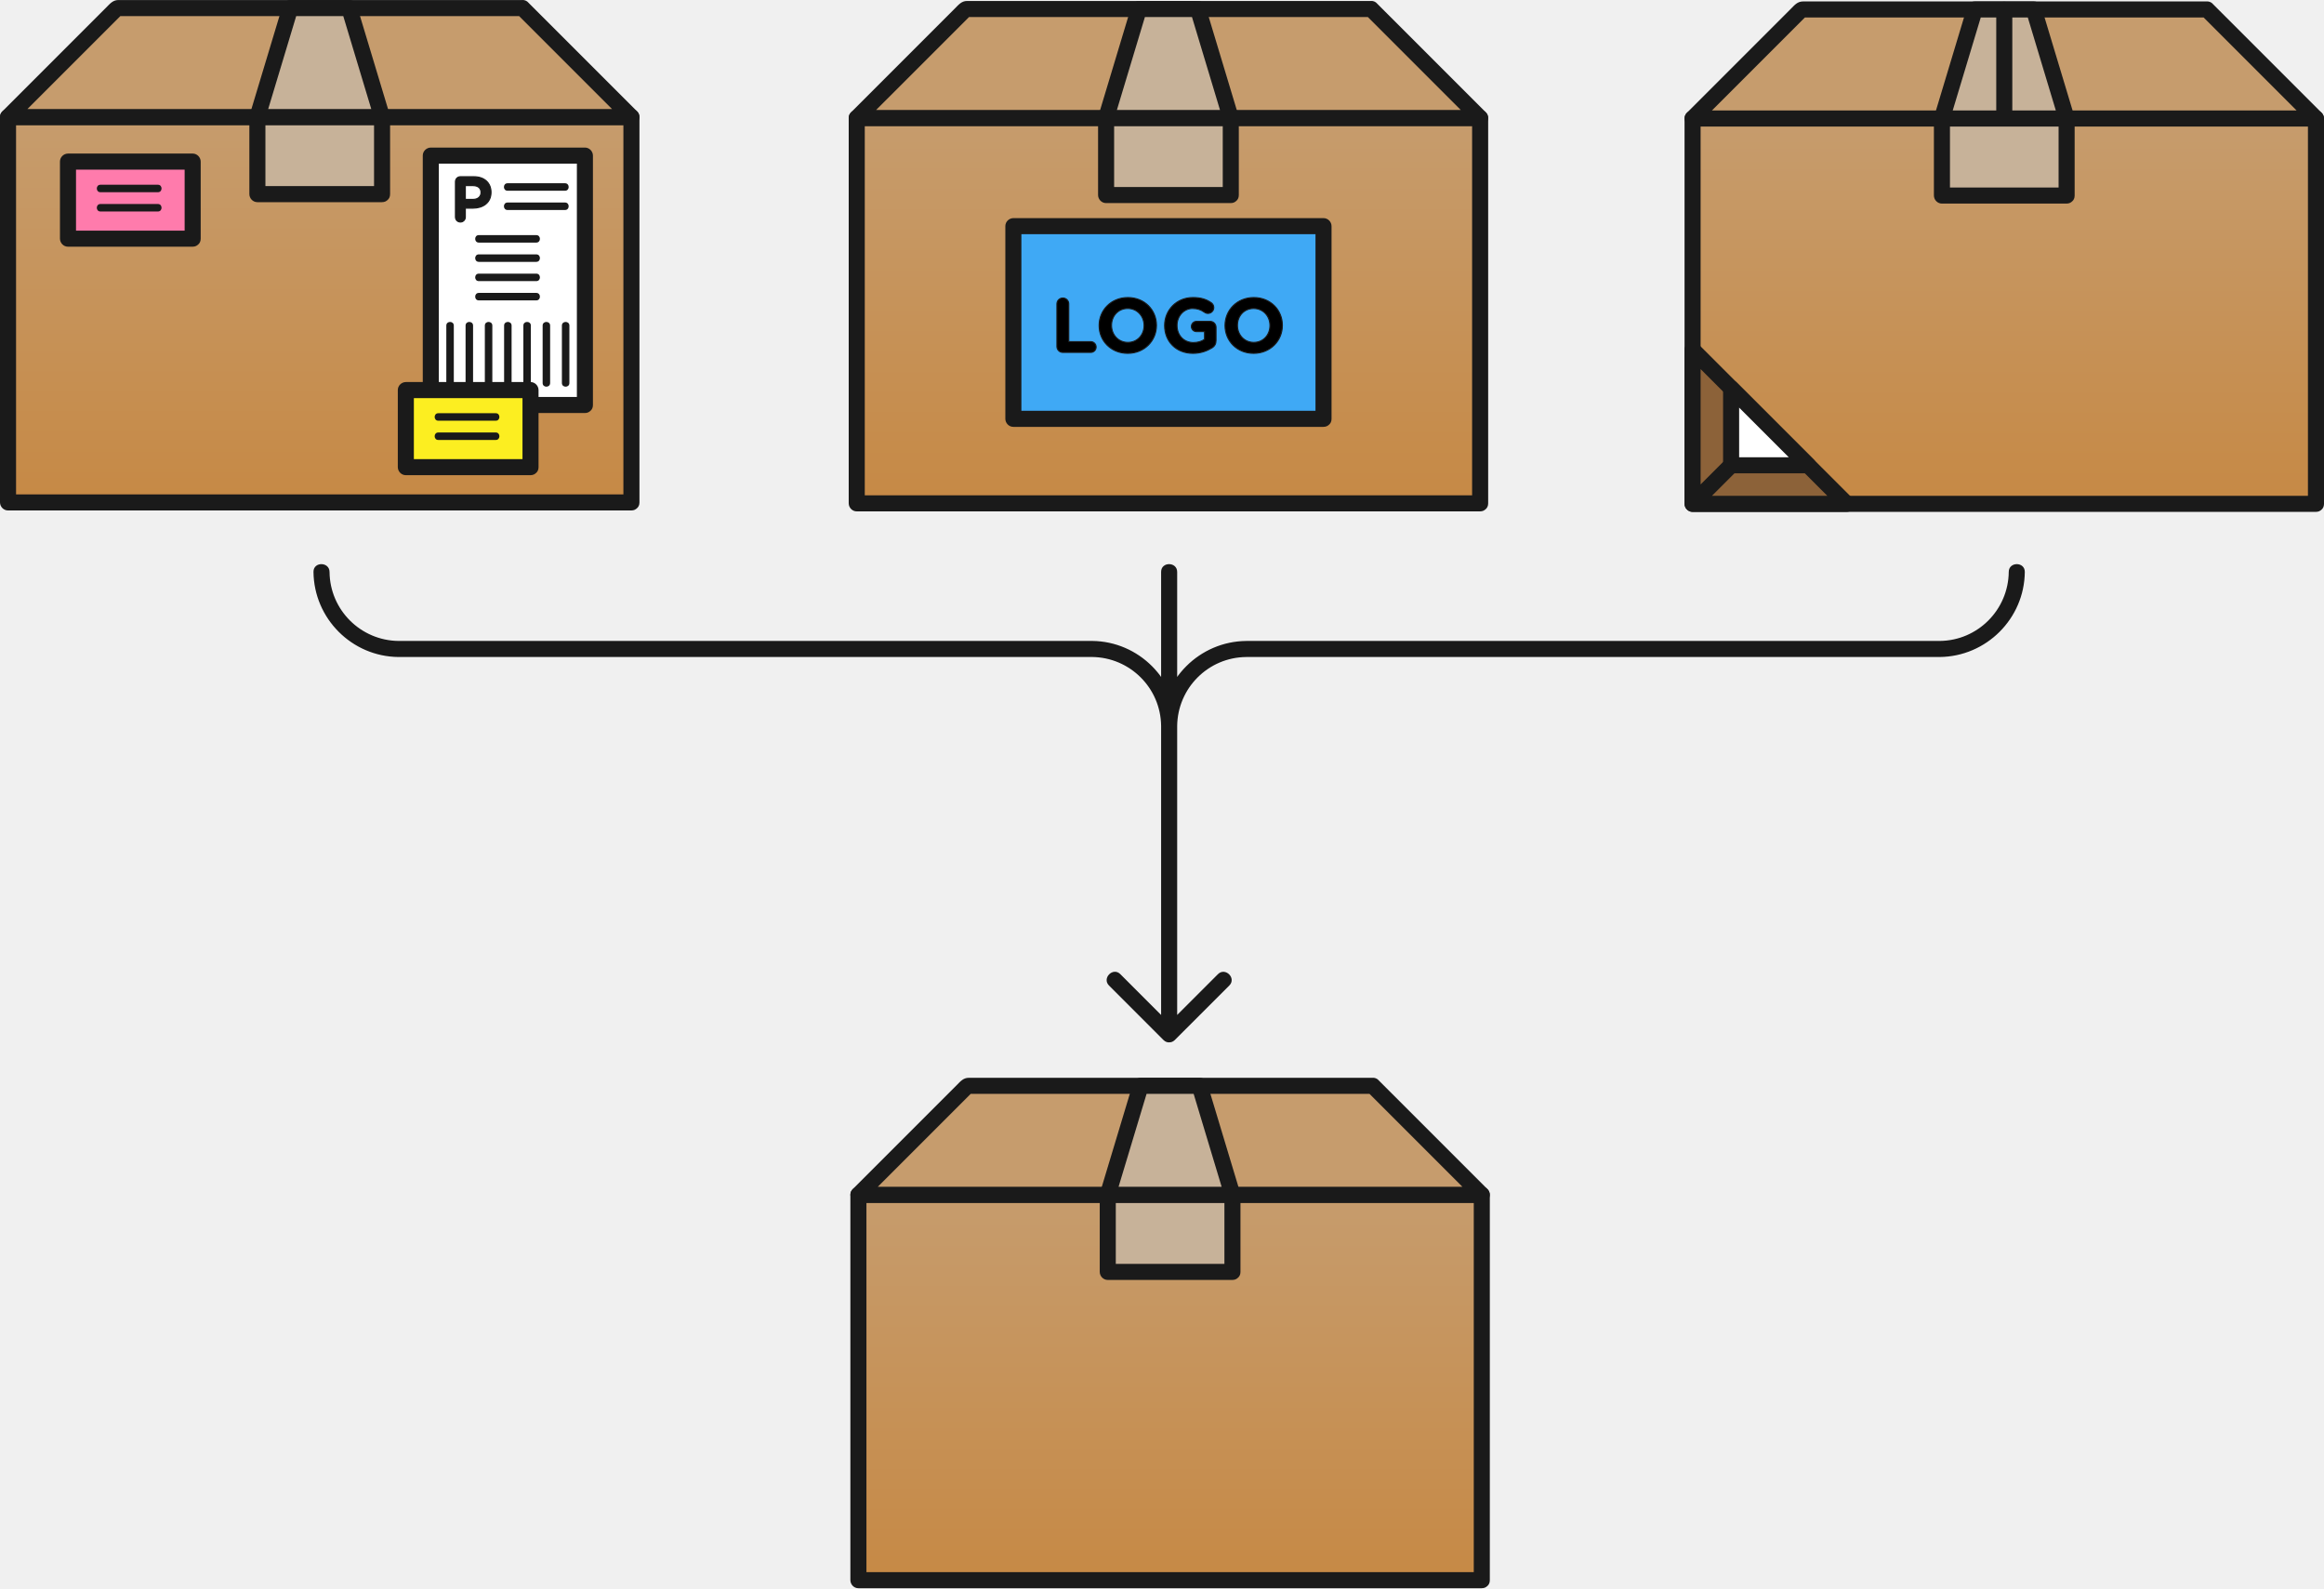
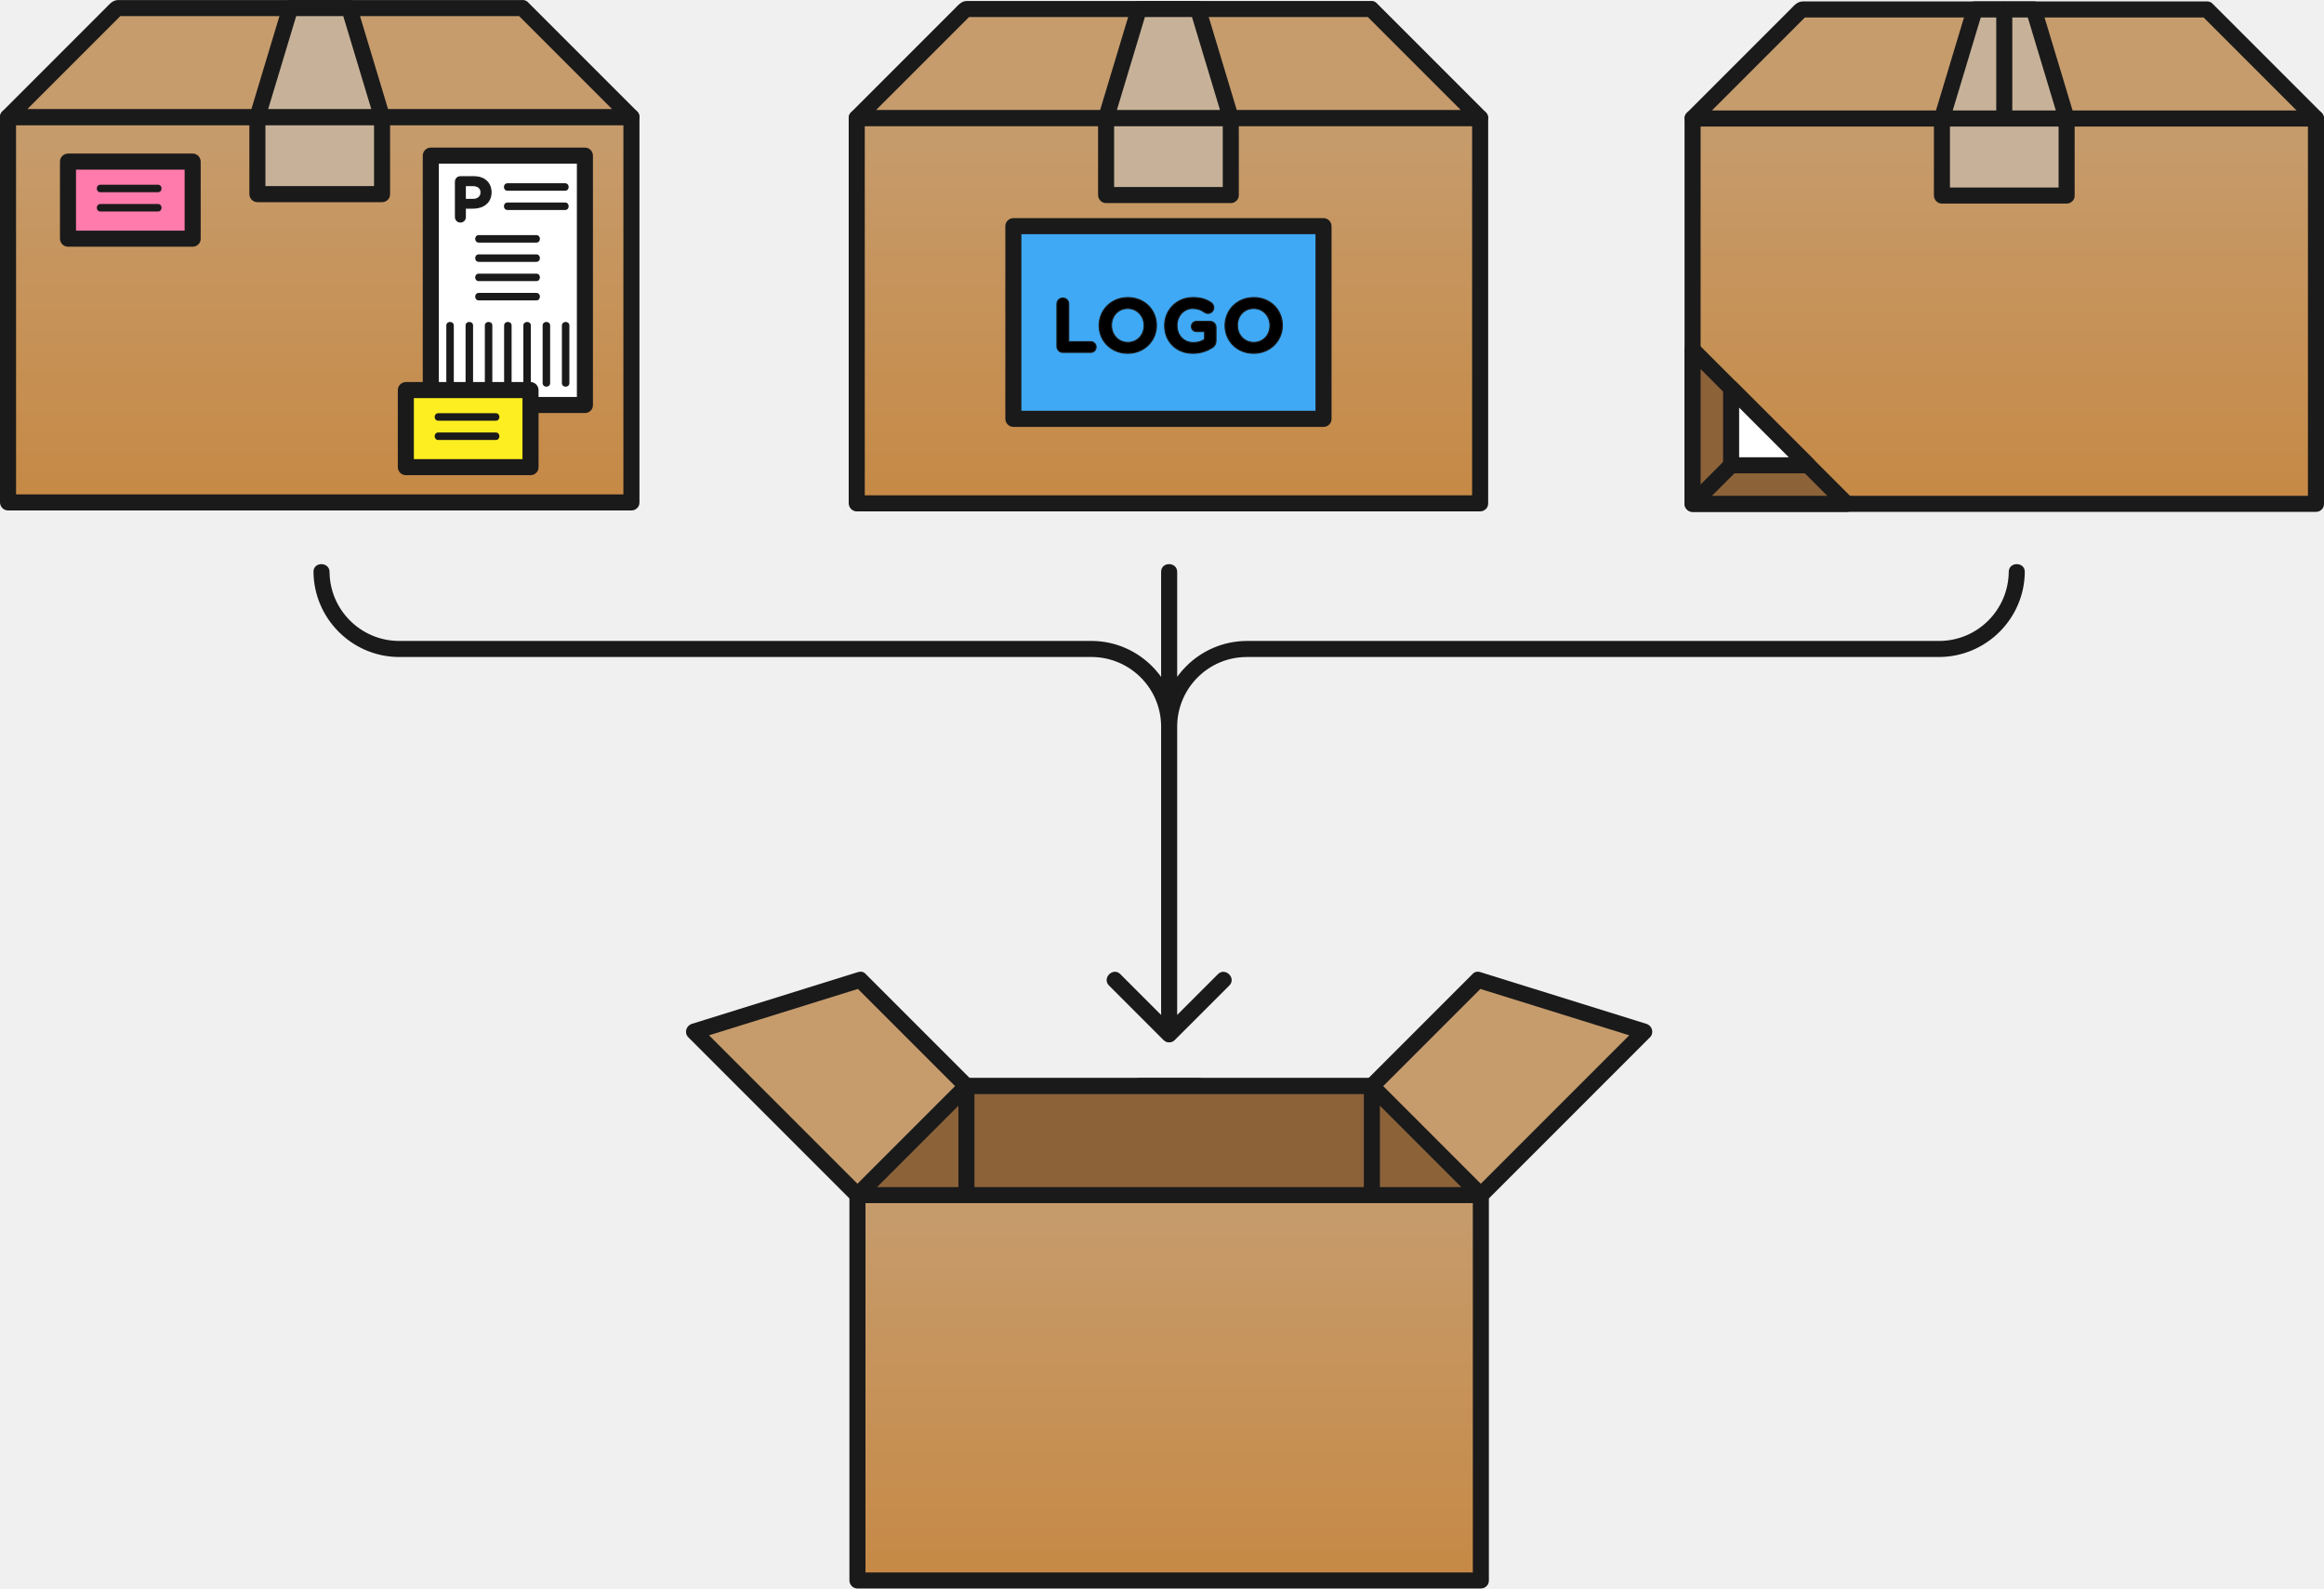
- <svg xmlns="http://www.w3.org/2000/svg" width="2171.475" height="1483.697" viewBox="0 0 2171.475 1483.697">
+ <svg xmlns="http://www.w3.org/2000/svg" width="2171.475" height="1483.942" viewBox="0 0 2171.475 1483.942">
  <path fill="#1A1A1A" d="M1097.746 971.527l50.912-50.912c6.836-6.836-3.812-17.403-10.664-10.551l-50.912 50.912c-6.836 6.836 3.812 17.403 10.664 10.551zm-61.519-50.856c16.97 16.971 33.94 33.941 50.911 50.912 6.835 6.836 17.403-3.812 10.551-10.664-16.97-16.971-33.94-33.941-50.911-50.912-6.835-6.836-17.403 3.812-10.551 10.664zm63.69-242.366c-.415-43.597-35.811-79.141-79.448-79.556-9.69-.092-9.767 14.912-.107 15.004 35.437.337 64.215 28.967 64.552 64.444.091 9.68 15.094 9.775 15.003.108zm0 .021c.337-35.437 28.967-64.215 64.444-64.552 9.68-.093 9.774-15.096.107-15.004-43.597.415-79.141 35.811-79.556 79.448-.091 9.691 14.913 9.767 15.005.108zm-807.004-144.113c.415 43.597 35.81 79.141 79.448 79.556 9.69.092 9.767-14.912.108-15.004-35.437-.337-64.215-28.967-64.552-64.444-.093-9.68-15.096-9.775-15.004-.108zm1584-.005c-.337 35.437-28.967 64.215-64.444 64.552-9.68.093-9.774 15.096-.107 15.004 43.597-.415 79.141-35.811 79.556-79.448.09-9.691-14.914-9.767-15.005-.108zm-856.445 64.557h-648c-9.687 0-9.772 15.004-.108 15.004h648c9.686 0 9.772-15.004.108-15.004zm79.449 79.561v-144.01c0-9.686-15.004-9.771-15.004-.107v144.01c0 9.685 15.004 9.771 15.004.107zm712.551-79.561h-648c-9.686 0-9.771 15.004-.107 15.004h648c9.685 0 9.771-15.004.107-15.004zm-712.551 367.54v-288c0-9.686-15.004-9.771-15.004-.107v288c0 9.685 15.004 9.771 15.004.107z" />
-   <linearGradient id="a" gradientUnits="userSpaceOnUse" x1="408.538" y1="1886.17" x2="408.538" y2="2246.17" gradientTransform="matrix(1 0 0 -1 684.77 3362.362)">
+   <linearGradient id="a" gradientUnits="userSpaceOnUse" x1="406.985" y1="2892.139" x2="406.985" y2="3252.139" gradientTransform="matrix(1 0 0 -1 684.77 3362.362)">
    <stop offset="0" stop-color="#C68945" />
    <stop offset="1" stop-color="#C69C6D" />
  </linearGradient>
-   <path fill="url(#a)" d="M802.069 1116.192h582.479v360h-582.479z" />
-   <path fill="#1A1A1A" d="M1384.602 1468.689h-582.48l7.447 7.557v-359.999c-2.518 2.481-5.037 4.965-7.555 7.448h582.478c-2.482-2.52-4.967-5.038-7.447-7.557v360.001c0 9.687 15.004 9.771 15.004.107v-359.999c0-4.065-3.342-7.556-7.449-7.556h-582.478c-4.066 0-7.557 3.342-7.557 7.447v360.001c0 4.064 3.342 7.557 7.447 7.557h582.48c9.688-.002 9.774-15.007.11-15.007z" />
-   <path fill="#C69C6D" d="M1282.725 1014.369l101.822 101.823h-582.478l101.824-101.823z" />
-   <path fill="#1A1A1A" d="M1277.45 1019.701c33.41 33.41 66.818 66.819 100.229 100.229l1.594 1.594c1.777-4.278 3.555-8.557 5.33-12.834h-582.48c1.76 4.259 3.52 8.519 5.277 12.776 33.352-33.348 66.699-66.697 100.049-100.046l1.777-1.777-5.387 2.227h378.832c9.686 0 9.77-15.003.105-15.003h-377.592c-5.178 0-7.91 3.511-11.273 6.874-32.391 32.392-64.783 64.783-97.174 97.176-4.58 4.579-1.213 12.777 5.277 12.777h582.478c6.596 0 10.004-8.161 5.328-12.834-33.408-33.41-66.818-66.82-100.229-100.23l-1.594-1.593c-6.83-6.836-17.401 3.811-10.547 10.664z" />
-   <path fill="#C7B299" d="M1035.061 1116.192h116.494v72h-116.494z" />
-   <path fill="#1A1A1A" d="M1151.61 1180.691h-116.494c2.48 2.519 4.965 5.036 7.447 7.556v-72c-2.52 2.481-5.039 4.965-7.557 7.448h116.496l-7.447-7.557v72c0 9.688 15.004 9.772 15.004.108v-72c0-4.065-3.342-7.556-7.449-7.556h-116.494c-4.064 0-7.557 3.342-7.557 7.447v72c0 4.065 3.344 7.557 7.449 7.557h116.496c9.684 0 9.77-15.003.106-15.003z" />
-   <path fill="#C7B299" d="M1120.872 1014.369l30.683 101.823h-116.494l30.688-101.823z" />
-   <path fill="#1A1A1A" d="M1113.627 1016.309c10.229 33.941 20.457 67.883 30.686 101.823 2.434-3.146 4.865-6.295 7.297-9.443h-116.494l7.182 9.482 30.686-101.823c-2.43 1.841-4.857 3.682-7.287 5.521h55.123c9.686 0 9.77-15.003.105-15.003h-55.121c-3.434 0-6.311 2.274-7.289 5.521l-30.688 101.823c-1.398 4.638 2.422 9.482 7.18 9.482h116.496c4.758 0 8.721-4.728 7.299-9.443l-30.686-101.823c-2.785-9.243-17.283-5.387-14.489 3.883z" />
-   <linearGradient id="b" gradientUnits="userSpaceOnUse" x1="406.985" y1="2892.139" x2="406.985" y2="3252.139" gradientTransform="matrix(1 0 0 -1 684.77 3362.362)">
-     <stop offset="0" stop-color="#C68945" />
-     <stop offset="1" stop-color="#C69C6D" />
-   </linearGradient>
-   <path fill="url(#b)" d="M800.516 110.223h582.479v360h-582.479z" />
+   <path fill="url(#a)" d="M800.516 110.223h582.479v360h-582.479z" />
  <path fill="#1A1A1A" d="M1383.049 462.72h-582.48l7.447 7.557v-359.999c-2.518 2.481-5.037 4.965-7.555 7.448h582.478c-2.482-2.52-4.967-5.038-7.447-7.557v360.001c0 9.687 15.004 9.771 15.004.107v-359.999c0-4.065-3.342-7.556-7.449-7.556h-582.478c-4.066 0-7.557 3.342-7.557 7.447v360.001c0 4.064 3.342 7.557 7.447 7.557h582.48c9.688-.003 9.774-15.007.11-15.007z" />
  <path fill="#C69C6D" d="M1281.172 8.399l101.823 101.824h-582.479l101.824-101.824z" />
  <path fill="#1A1A1A" d="M1275.897 13.731c33.41 33.41 66.818 66.819 100.229 100.229l1.594 1.594c1.777-4.278 3.555-8.557 5.33-12.834h-582.48c1.76 4.259 3.52 8.519 5.277 12.776 33.351-33.347 66.698-66.696 100.048-100.045l1.777-1.777-5.387 2.227h378.832c9.686 0 9.77-15.003.105-15.003h-377.592c-5.178 0-7.91 3.511-11.273 6.874-32.391 32.392-64.783 64.783-97.174 97.176-4.58 4.579-1.213 12.777 5.277 12.777h582.478c6.596 0 10.004-8.161 5.328-12.834-33.406-33.411-66.816-66.821-100.226-100.231l-1.594-1.593c-6.832-6.836-17.403 3.812-10.549 10.664z" />
  <path fill="#C7B299" d="M1033.508 110.223h116.494v72h-116.494z" />
  <path fill="#1A1A1A" d="M1150.057 174.722h-116.494c2.48 2.519 4.965 5.036 7.447 7.556v-72c-2.52 2.481-5.039 4.965-7.557 7.448h116.496l-7.447-7.557v72c0 9.688 15.004 9.772 15.004.108v-72c0-4.065-3.342-7.556-7.449-7.556h-116.494c-4.064 0-7.557 3.342-7.557 7.447v72c0 4.065 3.344 7.557 7.449 7.557h116.496c9.684 0 9.77-15.003.106-15.003z" />
  <path fill="#C7B299" d="M1119.319 8.399l30.683 101.824h-116.494l30.688-101.824z" />
  <path fill="#1A1A1A" d="M1112.075 10.34c10.229 33.941 20.457 67.883 30.686 101.823 2.434-3.146 4.865-6.295 7.297-9.443h-116.494l7.182 9.482 30.686-101.823c-2.43 1.841-4.857 3.682-7.287 5.521h55.123c9.686 0 9.77-15.003.105-15.003h-55.121c-3.434 0-6.311 2.274-7.289 5.521l-30.688 101.823c-1.398 4.638 2.422 9.482 7.18 9.482h116.496c4.758 0 8.721-4.728 7.299-9.443l-30.686-101.823c-2.786-9.243-17.284-5.388-14.489 3.883z" />
  <path fill="#3FA9F5" d="M946.856 211.271h289.801v180h-289.801z" />
  <path fill="#1A1A1A" d="M1236.709 383.769h-289.798l7.447 7.556v-180c-2.52 2.482-5.037 4.965-7.557 7.448h289.8c-2.482-2.52-4.967-5.037-7.447-7.557v180c0 9.687 15.004 9.771 15.004.107v-180c0-4.065-3.342-7.556-7.449-7.556h-289.798c-4.064 0-7.555 3.342-7.555 7.447v180c0 4.064 3.342 7.557 7.447 7.557h289.8c9.685.001 9.771-15.002.106-15.002z" />
  <path d="M987.538 283.931c0-3.097 2.447-5.545 5.543-5.545 3.098 0 5.545 2.448 5.545 5.545v35.211h20.521c2.809 0 5.041 2.231 5.041 5.041 0 2.808-2.232 5.04-5.041 5.04h-26.066c-3.096 0-5.543-2.448-5.543-5.546v-39.746zm39.455 20.232v-.144c0-14.329 11.305-26.066 26.859-26.066 15.553 0 26.713 11.593 26.713 25.922v.146c0 14.329-11.305 26.065-26.857 26.065s-26.715-11.593-26.715-25.923zm41.978 0v-.144c0-8.642-6.336-15.843-15.264-15.843-8.93 0-15.123 7.058-15.123 15.697v.146c0 8.641 6.338 15.842 15.268 15.842 8.928 0 15.119-7.055 15.119-15.698zm19.223 0v-.144c0-14.329 11.16-26.066 26.426-26.066 7.633 0 12.674 1.729 17.209 4.896 1.08.792 2.305 2.305 2.305 4.465 0 3.022-2.447 5.472-5.473 5.472-1.584 0-2.592-.575-3.385-1.151-3.023-2.159-6.266-3.456-11.018-3.456-8.062 0-14.473 7.129-14.473 15.696v.146c0 9.217 6.336 15.984 15.266 15.984 4.031 0 7.633-1.008 10.439-3.023v-7.2h-7.488c-2.664 0-4.824-2.089-4.824-4.753s2.16-4.824 4.824-4.824h12.674c3.098 0 5.545 2.448 5.545 5.545v12.24c0 3.24-1.225 5.473-3.889 7.057-4.104 2.521-10.082 5.041-17.643 5.041-15.696-.002-26.495-11.019-26.495-25.925zm56.445 0v-.144c0-14.329 11.307-26.066 26.859-26.066s26.713 11.593 26.713 25.922v.146c0 14.329-11.305 26.065-26.857 26.065s-26.715-11.593-26.715-25.923zm41.981 0v-.144c0-8.642-6.338-15.843-15.266-15.843-8.93 0-15.121 7.058-15.121 15.697v.146c0 8.641 6.336 15.842 15.266 15.842 8.927 0 15.121-7.055 15.121-15.698z" stroke="#1A1A1A" />
-   <linearGradient id="c" gradientUnits="userSpaceOnUse" x1="1187.964" y1="2891.683" x2="1187.964" y2="3251.683" gradientTransform="matrix(1 0 0 -1 684.77 3362.362)">
+   <linearGradient id="b" gradientUnits="userSpaceOnUse" x1="1187.964" y1="2891.683" x2="1187.964" y2="3251.683" gradientTransform="matrix(1 0 0 -1 684.77 3362.362)">
    <stop offset="0" stop-color="#C68945" />
    <stop offset="1" stop-color="#C69C6D" />
  </linearGradient>
-   <path fill="url(#c)" d="M1581.495 110.678h582.479v360h-582.479z" />
+   <path fill="url(#b)" d="M1581.495 110.678h582.479v360h-582.479z" />
  <path fill="#1A1A1A" d="M2164.028 463.175h-582.48l7.447 7.556v-359.999c-2.518 2.481-5.037 4.965-7.555 7.448h582.478c-2.482-2.52-4.967-5.038-7.447-7.557v360.001c0 9.686 15.004 9.772 15.004.107v-360c0-4.065-3.342-7.556-7.449-7.556h-582.478c-4.066 0-7.557 3.342-7.557 7.447v360c0 4.065 3.342 7.557 7.447 7.557h582.48c9.688.002 9.774-15.004.11-15.004z" />
  <path fill="#C69C6D" d="M2062.151 8.855l101.822 101.823h-582.478l101.824-101.823z" />
  <path fill="#1A1A1A" d="M2056.875 14.187c33.41 33.41 66.818 66.819 100.229 100.229l1.594 1.594c1.777-4.278 3.555-8.557 5.33-12.834h-582.48c1.76 4.259 3.52 8.519 5.277 12.776 33.352-33.348 66.699-66.697 100.049-100.046l1.777-1.777-5.387 2.227h378.832c9.686 0 9.77-15.003.105-15.003h-377.592c-5.178 0-7.91 3.511-11.273 6.874-32.391 32.392-64.783 64.783-97.174 97.176-4.58 4.579-1.213 12.777 5.277 12.777h582.478c6.596 0 10.004-8.161 5.328-12.834-33.408-33.41-66.818-66.82-100.229-100.23l-1.594-1.593c-6.83-6.836-17.4 3.811-10.547 10.664z" />
  <path fill="#C7B299" d="M1814.487 110.678h116.494v72h-116.494z" />
  <path fill="#1A1A1A" d="M1931.036 175.177h-116.494c2.48 2.519 4.965 5.036 7.447 7.556v-72c-2.52 2.481-5.039 4.965-7.557 7.448h116.496l-7.447-7.557v72c0 9.688 15.004 9.772 15.004.108v-72c0-4.065-3.342-7.556-7.449-7.556h-116.494c-4.064 0-7.557 3.342-7.557 7.447v72c0 4.065 3.344 7.557 7.449 7.557h116.496c9.684 0 9.77-15.003.106-15.003z" />
  <path fill="#C7B299" d="M1900.297 8.855l30.684 101.823h-116.494l30.687-101.823z" />
  <path fill="#1A1A1A" d="M1893.053 10.795c10.229 33.941 20.457 67.883 30.686 101.823 2.434-3.146 4.865-6.295 7.297-9.443h-116.494l7.182 9.482 30.686-101.823c-2.43 1.841-4.857 3.682-7.287 5.521h55.123c9.686 0 9.77-15.003.105-15.003h-55.121c-3.434 0-6.311 2.274-7.289 5.521l-30.688 101.823c-1.398 4.638 2.422 9.482 7.18 9.482h116.496c4.758 0 8.721-4.728 7.299-9.443l-30.686-101.823c-2.786-9.243-17.284-5.387-14.489 3.883z" />
  <path fill="#8C6239" d="M1653.495 398.678l-72 72.001h144l-144-144.001v144.001" />
  <path fill="#1A1A1A" d="M1648.163 393.403l-72 72c-4.58 4.579-1.213 12.778 5.277 12.778h144c6.596 0 10.004-8.161 5.33-12.836-34.711-34.711-69.422-69.422-104.133-104.134-13.289-13.288-26.578-26.577-39.867-39.866-4.58-4.579-12.777-1.211-12.777 5.278v144.001c0 9.686 15.004 9.772 15.004.107v-144.001c-4.26 1.76-8.52 3.52-12.777 5.278 34.711 34.712 69.422 69.423 104.133 104.134 13.289 13.289 26.578 26.578 39.867 39.866l5.33-12.834h-144l5.279 12.777c24-24.001 48-48.001 72-72.001 6.834-6.832-3.815-17.4-10.666-10.547z" />
  <path fill="#fff" d="M1617.495 434.678h72l-72-72z" />
  <path fill="#1A1A1A" d="M1617.44 442.18h72c6.598 0 10.004-8.16 5.33-12.835l-72-72c-4.58-4.579-12.777-1.211-12.777 5.278v72c0 9.687 15.004 9.771 15.004.107v-72c-4.26 1.76-8.52 3.52-12.777 5.278l72 72 5.33-12.834h-72c-9.688.001-9.774 15.006-.11 15.006zm262.795-331.448v-101.823c0-9.687-15.004-9.771-15.004-.107v101.822c0 9.686 15.004 9.772 15.004.108z" />
-   <linearGradient id="d" gradientUnits="userSpaceOnUse" x1="-386.026" y1="2893.005" x2="-386.026" y2="3253.005" gradientTransform="matrix(1 0 0 -1 684.77 3362.362)">
+   <linearGradient id="c" gradientUnits="userSpaceOnUse" x1="-386.026" y1="2893.005" x2="-386.026" y2="3253.005" gradientTransform="matrix(1 0 0 -1 684.77 3362.362)">
    <stop offset="0" stop-color="#C68945" />
    <stop offset="1" stop-color="#C69C6D" />
  </linearGradient>
-   <path fill="url(#d)" d="M7.505 109.357h582.478v360h-582.478z" />
+   <path fill="url(#c)" d="M7.505 109.357h582.478v360h-582.478z" />
  <path fill="#1A1A1A" d="M590.038 461.854h-582.48c2.481 2.52 4.965 5.037 7.447 7.557v-359.999c-2.519 2.481-5.037 4.965-7.556 7.448h582.478c-2.482-2.52-4.967-5.038-7.447-7.557v360.001c0 9.687 15.004 9.771 15.004.107v-359.999c0-4.065-3.342-7.556-7.449-7.556h-582.479c-4.065 0-7.557 3.342-7.557 7.447v360.001c0 4.064 3.343 7.557 7.448 7.557h582.479c9.69-.002 9.776-15.007.112-15.007z" />
  <path fill="#C69C6D" d="M488.16 7.534l101.823 101.823h-582.478l101.823-101.823z" />
  <path fill="#1A1A1A" d="M482.886 12.866l100.228 100.229 1.594 1.594c1.777-4.278 3.555-8.557 5.33-12.834h-582.48l5.277 12.776c33.352-33.347 66.699-66.697 100.049-100.046l1.776-1.777-5.387 2.227h378.831c9.688 0 9.771-15.003.107-15.003h-377.593c-5.177 0-7.909 3.511-11.273 6.874-32.39 32.391-64.782 64.783-97.173 97.176-4.58 4.579-1.212 12.777 5.277 12.777h582.478c6.596 0 10.004-8.161 5.328-12.834-33.408-33.41-66.817-66.82-100.228-100.23l-1.594-1.593c-6.832-6.836-17.4 3.811-10.547 10.664z" />
  <path fill="#C7B299" d="M240.496 109.357h116.496v72h-116.496z" />
  <path fill="#1A1A1A" d="M357.046 173.856h-116.496l7.447 7.556v-72c-2.518 2.481-5.037 4.965-7.555 7.448h116.496c-2.484-2.52-4.967-5.038-7.449-7.557v72c0 9.688 15.004 9.772 15.004.108v-72c0-4.065-3.342-7.556-7.447-7.556h-116.494c-4.066 0-7.557 3.342-7.557 7.447v72c0 4.065 3.342 7.557 7.447 7.557h116.496c9.685 0 9.772-15.003.108-15.003z" />
  <path fill="#C7B299" d="M326.306 7.534l30.686 101.823h-116.496l30.687-101.823z" />
  <path fill="#1A1A1A" d="M319.062 9.474c10.229 33.941 20.457 67.883 30.686 101.823 2.434-3.146 4.865-6.295 7.299-9.443h-116.494l7.18 9.482c10.23-33.941 20.459-67.882 30.688-101.823-2.43 1.841-4.859 3.682-7.289 5.521h55.123c9.686 0 9.771-15.003.107-15.003h-55.123c-3.432 0-6.311 2.274-7.289 5.521-10.229 33.941-20.457 67.882-30.688 101.823-1.396 4.638 2.422 9.482 7.182 9.482h116.496c4.758 0 8.719-4.728 7.297-9.443-10.23-33.941-20.458-67.881-30.687-101.823-2.785-9.243-17.281-5.387-14.488 3.883z" />
  <path fill="#fff" d="M402.521 145.357h144v232.991h-144z" />
  <path fill="#1A1A1A" d="M546.574 370.846h-144c2.484 2.52 4.967 5.037 7.449 7.557v-232.992c-2.52 2.481-5.037 4.965-7.557 7.448h144l-7.447-7.557v232.993c0 9.686 15.004 9.771 15.004.107v-232.992c0-4.065-3.342-7.557-7.449-7.557h-144c-4.062 0-7.555 3.343-7.555 7.448v232.993c0 4.064 3.342 7.556 7.447 7.556h144c9.686 0 9.772-15.004.108-15.004z" />
  <path stroke="#1A1A1A" stroke-miterlimit="10" d="M546.521 378.348h-144" fill="none" />
  <path fill="#1A1A1A" d="M424.021 358.126v-54c0-4.514-7-4.514-7 0v54c0 4.514 7 4.514 7 0zm18-.278v-53.722c0-4.514-7-4.514-7 0v53.722c0 4.515 7 4.515 7 0zm18 0v-53.722c0-4.514-7-4.514-7 0v53.722c0 4.515 7 4.515 7 0zm18 0v-53.722c0-4.514-7-4.514-7 0v53.722c0 4.515 7 4.515 7 0zm18 0v-53.722c0-4.514-7-4.514-7 0v53.722c0 4.515 7 4.515 7 0zm18 0v-53.722c0-4.514-7-4.514-7 0v53.722c0 4.515 7 4.515 7 0zm18 0v-53.722c0-4.514-7-4.514-7 0v53.722c0 4.515 7 4.515 7 0zm-30.916-84.222h-53.723c-4.514 0-4.514 7 0 7h53.723c4.512 0 4.512-7 0-7zm0-18h-53.723c-4.514 0-4.514 7 0 7h53.723c4.512 0 4.512-7 0-7zm0-18h-53.723c-4.514 0-4.514 7 0 7h53.723c4.512 0 4.512-7 0-7zm0-18h-53.723c-4.514 0-4.514 7 0 7h53.723c4.512 0 4.512-7 0-7z" />
  <path fill="#1A1A1A" stroke="#1A1A1A" d="M425.562 169.693c0-2.58 2.039-4.62 4.619-4.62h12.539c10.02 0 16.08 5.938 16.08 14.519v.12c0 9.72-7.561 14.759-16.98 14.759h-7.02v8.34c0 2.58-2.039 4.62-4.619 4.62s-4.619-2.04-4.619-4.62v-33.118zm16.559 16.558c4.619 0 7.318-2.76 7.318-6.359v-.119c0-4.141-2.879-6.36-7.5-6.36h-7.139v12.839h7.321z" />
  <path fill="#1A1A1A" d="M527.966 189.19h-53.723c-4.514 0-4.514 7 0 7h53.723c4.514 0 4.514-7 0-7zm0-18h-53.723c-4.514 0-4.514 7 0 7h53.723c4.514 0 4.514-7 0-7z" />
  <path fill="#FF7BAC" d="M63.525 150.961h116.496v72.001h-116.496z" />
  <path fill="#1A1A1A" d="M180.076 215.46h-116.496l7.448 7.556v-72.001l-7.556 7.447h116.496c-2.482-2.519-4.965-5.037-7.449-7.556v72.002c0 9.686 15.003 9.771 15.003.106v-72.001c0-4.064-3.342-7.556-7.447-7.556h-116.496c-4.064 0-7.556 3.341-7.556 7.447v72.002c0 4.063 3.342 7.556 7.448 7.556h116.496c9.687.002 9.771-15.002.109-15.002zm-32.512-24.883h-53.722c-4.515 0-4.515 7 0 7h53.722c4.515 0 4.515-7 0-7zm0-18h-53.722c-4.515 0-4.515 7 0 7h53.722c4.515 0 4.515-7 0-7z" />
  <path fill="#FCEE21" d="M379.203 364.405h116.496v72.001h-116.496z" />
  <path fill="#1A1A1A" d="M495.753 428.904h-116.496c2.482 2.519 4.967 5.037 7.447 7.556v-72.001c-2.518 2.483-5.035 4.966-7.555 7.448h116.494l-7.447-7.557v72.001c0 9.687 15.004 9.771 15.004.107v-72.001c0-4.064-3.342-7.556-7.447-7.556h-116.496c-4.064 0-7.557 3.342-7.557 7.447v72.001c0 4.064 3.344 7.557 7.449 7.557h116.494c9.687.002 9.774-15.002.11-15.002z" />
  <path d="M463.242 407.52h-53.721" fill="none" />
  <path fill="#1A1A1A" d="M463.242 404.02h-53.721c-4.514 0-4.514 7 0 7h53.721c4.515 0 4.515-7 0-7z" />
  <path d="M463.242 389.52h-53.721" fill="none" />
  <path fill="#1A1A1A" d="M463.242 386.02h-53.721c-4.514 0-4.514 7 0 7h53.721c4.515 0 4.515-7 0-7z" />
+   <linearGradient id="d" gradientUnits="userSpaceOnUse" x1="1092.414" y1="1476.44" x2="1092.414" y2="1116.44">
+     <stop offset="0" stop-color="#C68945" />
+     <stop offset="1" stop-color="#C69C6D" />
+   </linearGradient>
+   <path fill="url(#d)" d="M801.174 1116.44h582.479v360h-582.479z" />
+   <path fill="#1A1A1A" d="M1383.708 1468.938h-582.479l7.448 7.556v-360l-7.556 7.448h582.479c-2.483-2.519-4.966-5.037-7.448-7.556v360c0 9.686 15.004 9.771 15.004.107v-360c0-4.064-3.342-7.556-7.448-7.556h-582.479c-4.064 0-7.556 3.342-7.556 7.448v360c0 4.064 3.342 7.556 7.448 7.556h582.479c9.686.001 9.772-15.003.108-15.003z" />
+   <path fill="#C69C6D" d="M1281.831 1014.617l101.823 101.823h-582.48l101.824-101.823z" />
+   <path fill="#1A1A1A" d="M1276.555 1019.949c33.409 33.41 66.819 66.82 100.229 100.23l1.594 1.594 5.329-12.835h-582.479l5.279 12.777c33.409-33.41 66.819-66.819 100.229-100.229l1.593-1.594-5.386 2.227h378.833c9.686 0 9.771-15.004.107-15.004h-377.594c-5.193 0-7.939 3.541-11.314 6.916l-97.135 97.134c-4.579 4.579-1.21 12.777 5.279 12.777h582.479c6.596 0 10.003-8.16 5.329-12.835-33.41-33.409-66.819-66.819-100.229-100.229l-1.594-1.593c-6.833-6.836-17.401 3.812-10.549 10.664z" />
+   <path fill="#C7B299" d="M1119.976 1014.617l30.686 101.823h-116.495l30.686-101.823z" />
+   <path fill="#1A1A1A" d="M1112.732 1016.558c10.229 33.94 20.457 67.882 30.686 101.823l7.298-9.443h-116.495c2.395 3.161 4.788 6.321 7.182 9.482 10.229-33.941 20.457-67.882 30.687-101.823l-7.289 5.521h55.123c9.686 0 9.771-15.004.107-15.004h-55.123c-3.433 0-6.311 2.275-7.289 5.521-10.229 33.941-20.457 67.883-30.687 101.823-1.397 4.638 2.422 9.482 7.182 9.482h116.495c4.758 0 8.72-4.727 7.298-9.443-10.229-33.94-20.457-67.882-30.686-101.823-2.786-9.242-17.283-5.387-14.489 3.884z" />
+   <path fill="#8C6239" d="M1383.654 1116.44h-582.479l101.823-101.823h378.833z" />
+   <path fill="#1A1A1A" d="M1383.708 1108.938h-582.478c1.76 4.26 3.52 8.519 5.278 12.777 33.41-33.41 66.82-66.819 100.229-100.229l1.593-1.594-5.386 2.227h378.833l-5.222-2.17c33.409 33.41 66.819 66.82 100.229 100.23l1.594 1.594c6.836 6.835 17.403-3.812 10.551-10.666-33.41-33.409-66.819-66.819-100.229-100.229-2.983-2.983-6.055-3.763-10.065-3.763h-370.739c-3.991 0-7.584-.42-10.745 2.742-33.665 33.664-67.329 67.329-100.993 100.993l-.313.314c-4.58 4.579-1.211 12.777 5.278 12.777h582.478c9.685.001 9.771-15.003.107-15.003zm-488.212-94.375v101.823c0 9.686 15.004 9.771 15.004.107v-101.823c0-9.685-15.004-9.771-15.004-.107zm378.833 0v101.823c0 9.686 15.004 9.771 15.004.107v-101.823c0-9.685-15.004-9.771-15.004-.107z" />
+   <path fill="#C69C6D" d="M1381.109 915.339l-99.278 99.278 101.823 101.823 152.734-152.735z" />
+   <path fill="#1A1A1A" d="M1375.777 910.064c-32.833 32.832-65.665 65.664-98.497 98.496l-.782.781c-2.899 2.899-2.82 7.729.058 10.607 33.409 33.41 66.819 66.82 100.229 100.23l1.594 1.594c2.899 2.899 7.729 2.82 10.607-.058 34.249-34.248 68.497-68.496 102.745-102.745 16.663-16.663 33.326-33.326 49.989-49.99 4.094-4.093 1.949-10.859-3.352-12.511-47.317-14.737-94.635-29.476-141.952-44.214-4.442-1.384-8.885-2.768-13.327-4.151-9.265-2.886-13.167 11.603-3.961 14.471 47.317 14.737 94.635 29.476 141.952 44.214 4.442 1.384 8.885 2.768 13.327 4.151-1.117-4.171-2.234-8.341-3.352-12.511-34.249 34.248-68.497 68.496-102.745 102.745-16.663 16.663-33.326 33.326-49.989 49.99l10.607-.058c-33.41-33.409-66.819-66.819-100.229-100.229l-1.594-1.593.058 10.607 98.496-98.496.781-.781c6.837-6.833-3.812-17.402-10.663-10.549z" />
+   <path fill="#C69C6D" d="M803.72 915.339l99.278 99.278-101.823 101.823-152.734-152.735z" />
+   <path fill="#1A1A1A" d="M798.445 920.671l98.496 98.496.781.781c-.02-3.535-.038-7.071-.057-10.607-33.41 33.41-66.82 66.819-100.229 100.229l-1.593 1.594 10.607-.058-102.744-102.744c-16.663-16.664-33.326-33.327-49.99-49.99l-3.334 12.576 141.952-44.214c4.442-1.384 8.885-2.768 13.327-4.151 9.21-2.868 5.363-17.368-3.883-14.488l-141.952 44.214c-4.442 1.384-8.885 2.768-13.327 4.151-5.384 1.677-7.477 8.434-3.334 12.576 34.248 34.249 68.496 68.497 102.744 102.745 16.663 16.664 33.326 33.327 49.99 49.991 2.899 2.899 7.729 2.82 10.607-.058 33.41-33.41 66.82-66.819 100.229-100.229l1.593-1.594c2.9-2.899 2.821-7.729-.057-10.607l-98.496-98.496-.781-.781c-6.834-6.836-17.402 3.813-10.549 10.664z" />
</svg>
